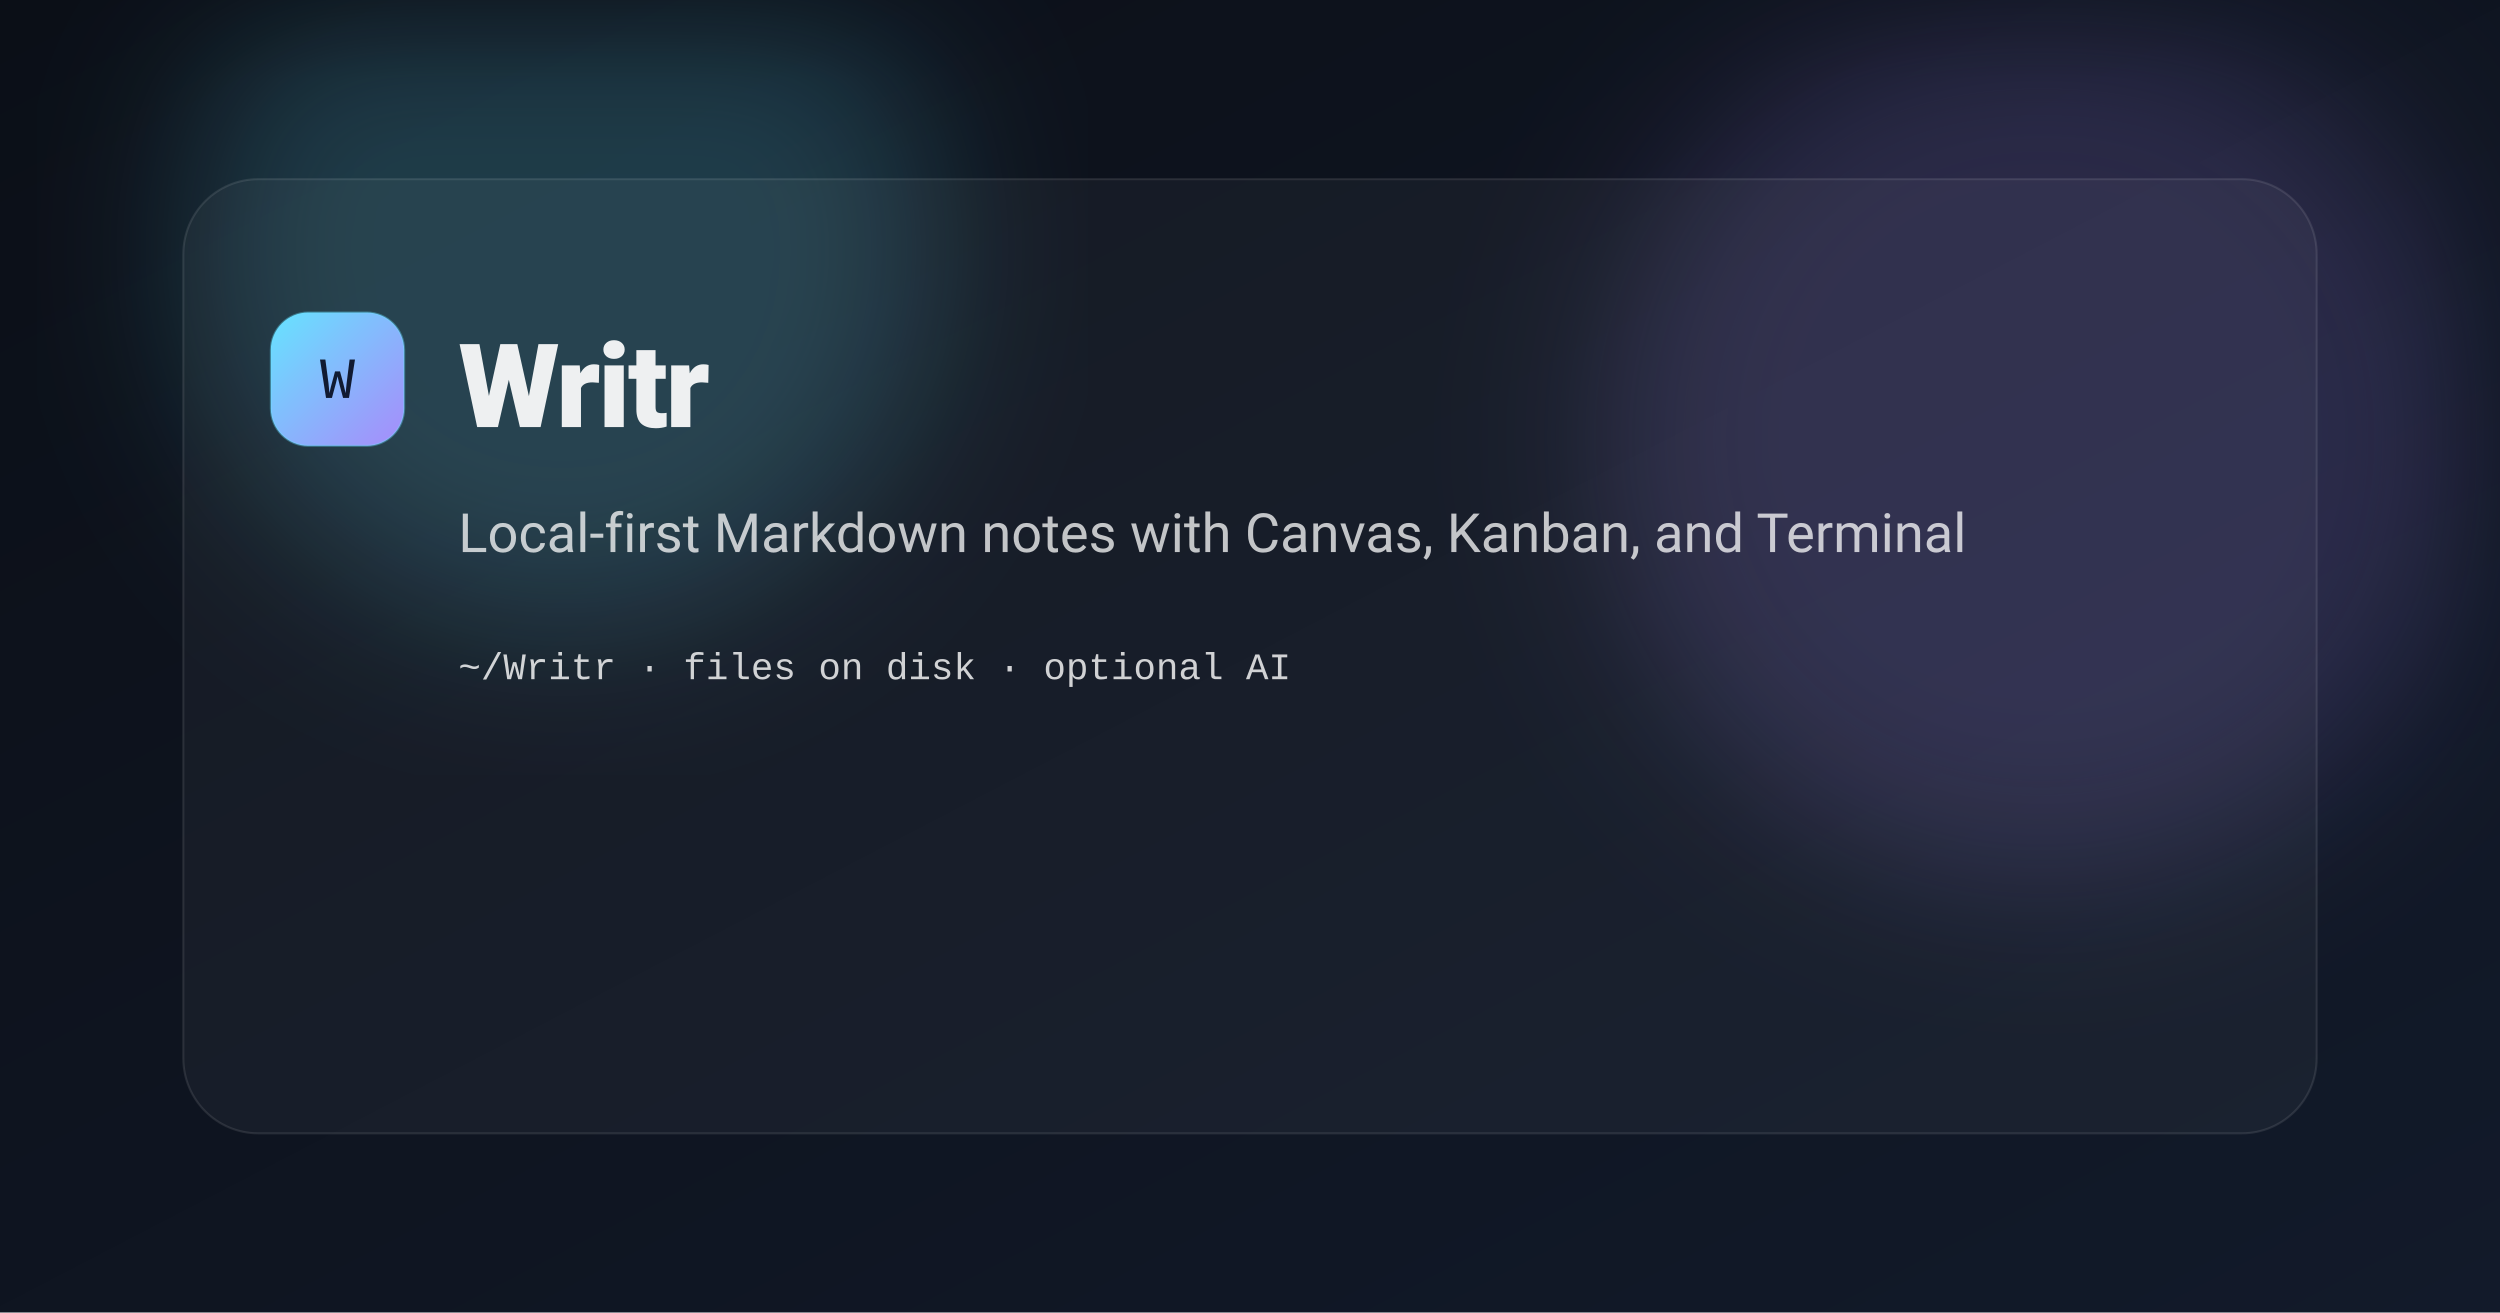
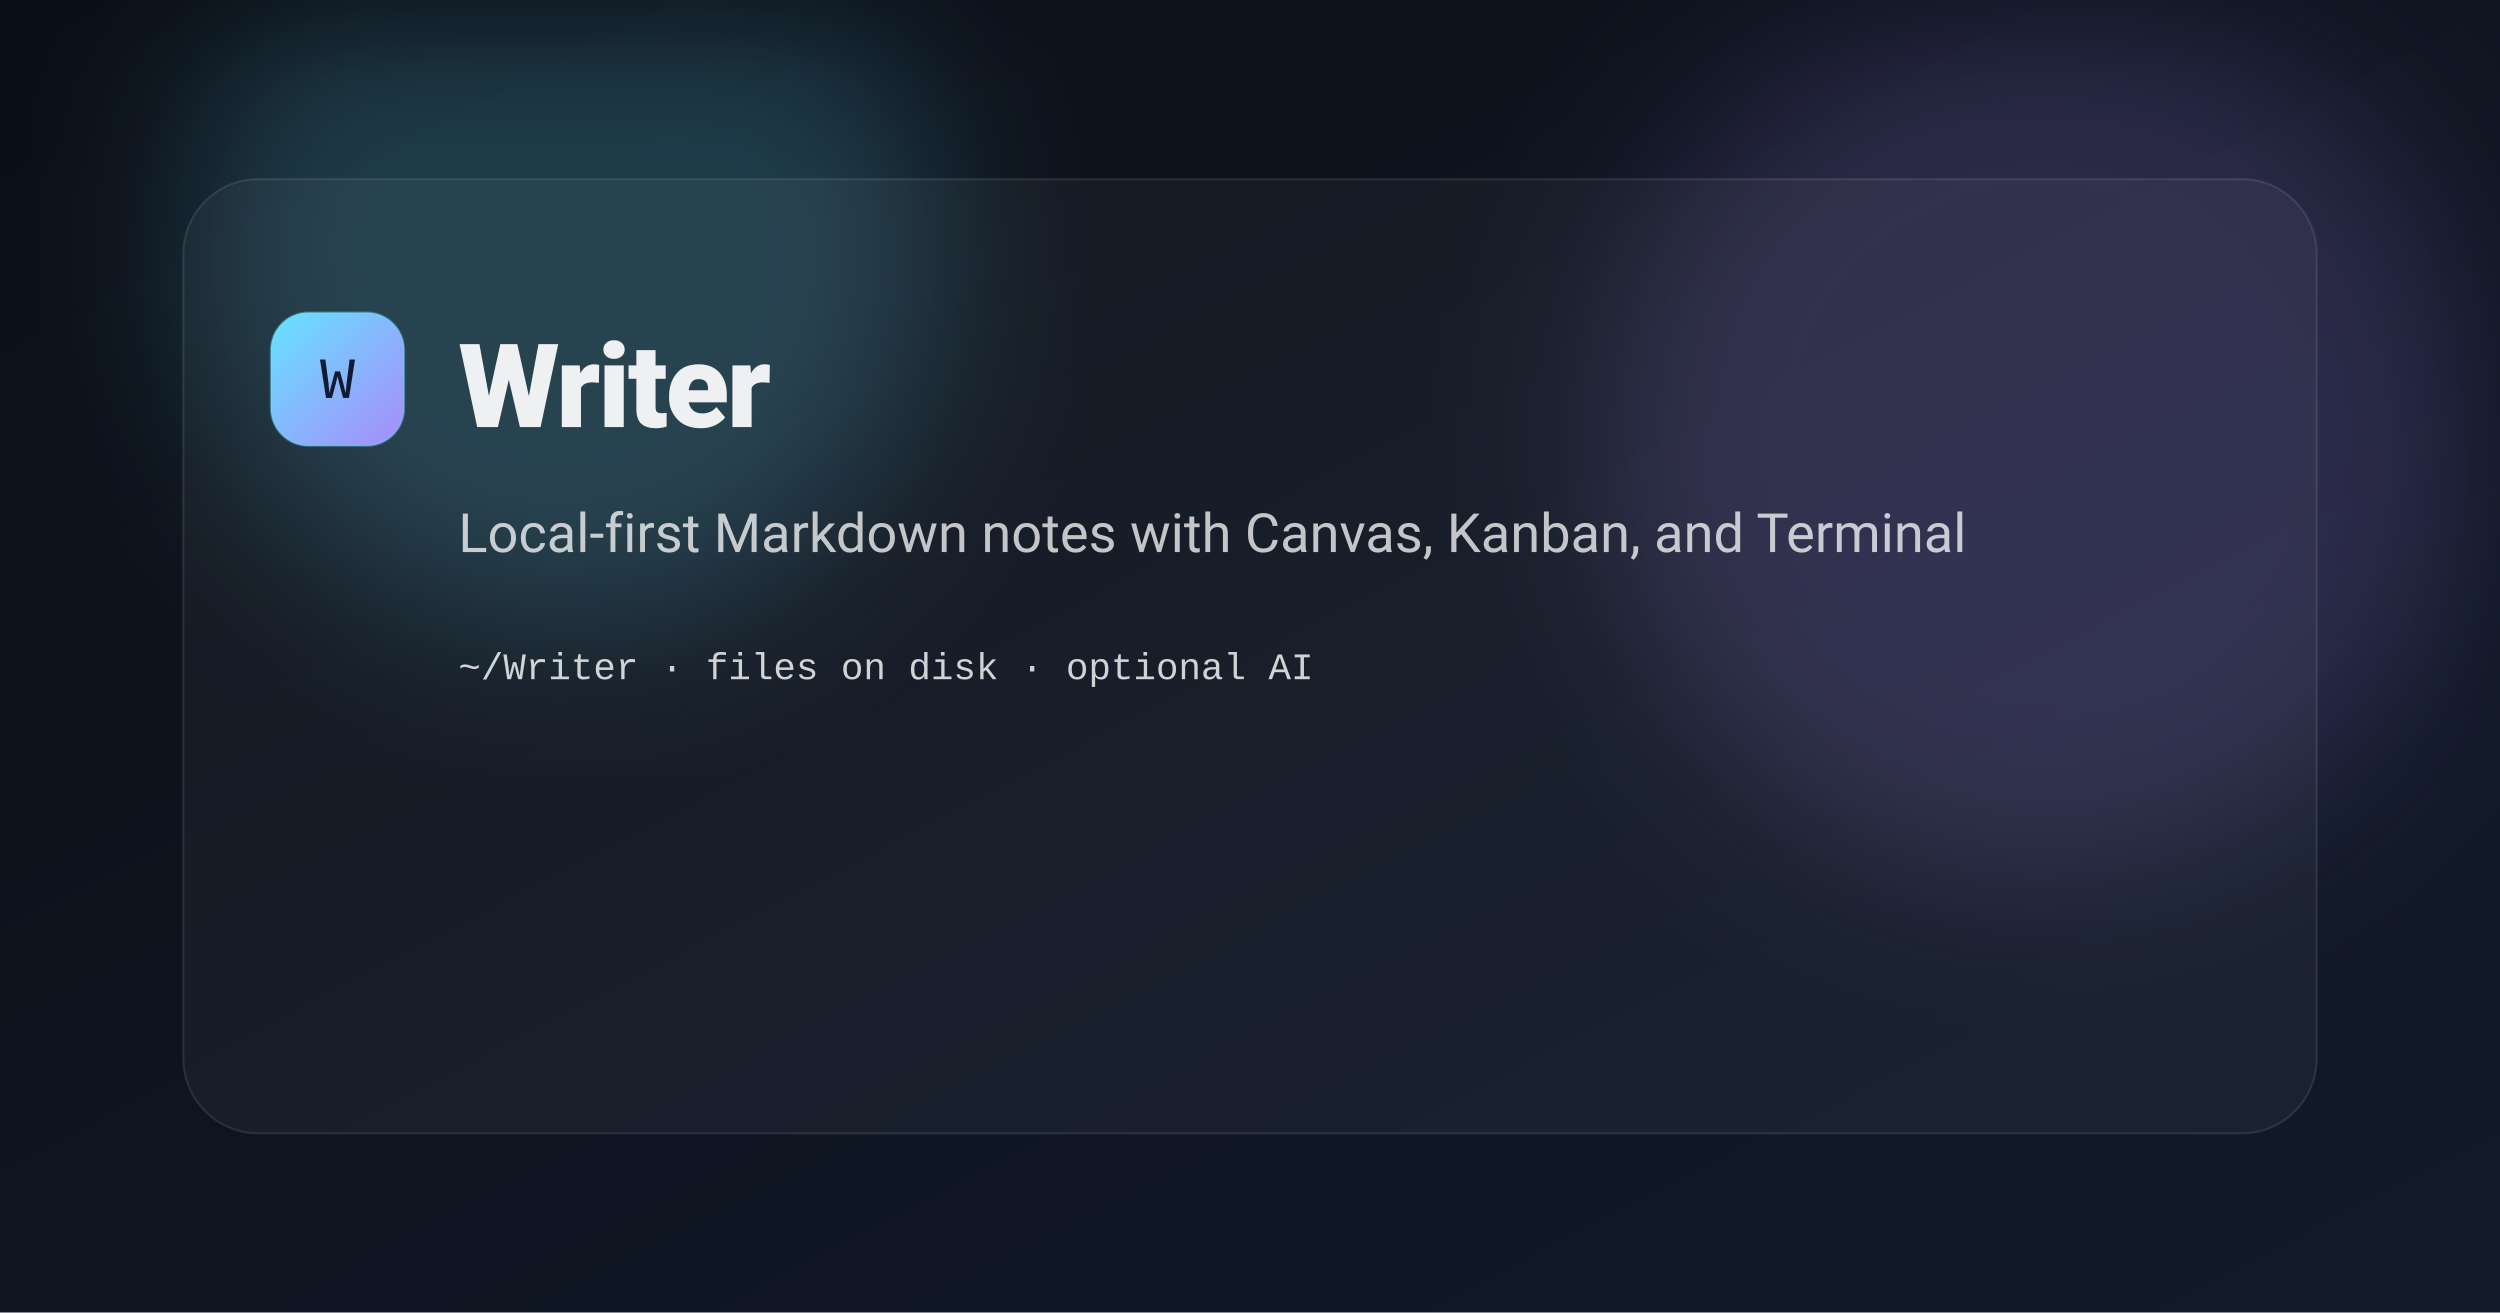
<svg xmlns="http://www.w3.org/2000/svg" width="1200" height="630" viewBox="0 0 1200 630">
  <defs>
    <linearGradient id="bg" x1="0" y1="0" x2="1" y2="1">
      <stop offset="0" stop-color="#0b0f17" />
      <stop offset="1" stop-color="#121a2a" />
    </linearGradient>
    <linearGradient id="g" x1="0" y1="0" x2="1" y2="1">
      <stop offset="0" stop-color="#66e3ff" />
      <stop offset="1" stop-color="#a78bfa" />
    </linearGradient>
    <filter id="blur" x="-20%" y="-20%" width="140%" height="140%">
      <feGaussianBlur stdDeviation="40" />
    </filter>
  </defs>
  <rect width="1200" height="630" fill="url(#bg)" />
  <circle cx="270" cy="120" r="180" fill="#66e3ff" opacity="0.20" filter="url(#blur)" />
  <circle cx="980" cy="210" r="210" fill="#a78bfa" opacity="0.18" filter="url(#blur)" />
  <rect x="88" y="86" width="1024" height="458" rx="36" fill="rgba(255,255,255,0.04)" stroke="rgba(255,255,255,0.10)" />
  <g transform="translate(130 150)">
    <rect x="0" y="0" width="64" height="64" rx="18" fill="url(#g)" stroke="rgba(102,227,255,0.35)" />
    <text x="32" y="41" text-anchor="middle" font-family="ui-monospace, SFMono-Regular, Menlo, Monaco, Consolas, 'Liberation Mono', 'Courier New', monospace" font-size="28" fill="rgba(2,6,23,0.88)">W</text>
  </g>
  <g font-family="ui-sans-serif, system-ui, -apple-system, Segoe UI, Roboto, Helvetica, Arial" fill="rgba(255,255,255,0.92)">
-     <text x="220" y="205" font-size="56" font-weight="800" letter-spacing="-0.02em">Writr</text>
+     <text x="220" y="205" font-size="56" font-weight="800" letter-spacing="-0.02em">Writer</text>
    <text x="220" y="265" font-size="26" fill="rgba(255,255,255,0.74)">
      Local-first Markdown notes with Canvas, Kanban, and Terminal
    </text>
  </g>
  <g font-family="ui-monospace, SFMono-Regular, Menlo, Monaco, Consolas, 'Liberation Mono', 'Courier New', monospace" fill="rgba(255,255,255,0.80)" font-size="18">
-     <text x="220" y="326">~/Writr · files on disk · optional AI</text>
+     <text x="220" y="326">~/Writer · files on disk · optional AI</text>
  </g>
</svg>
